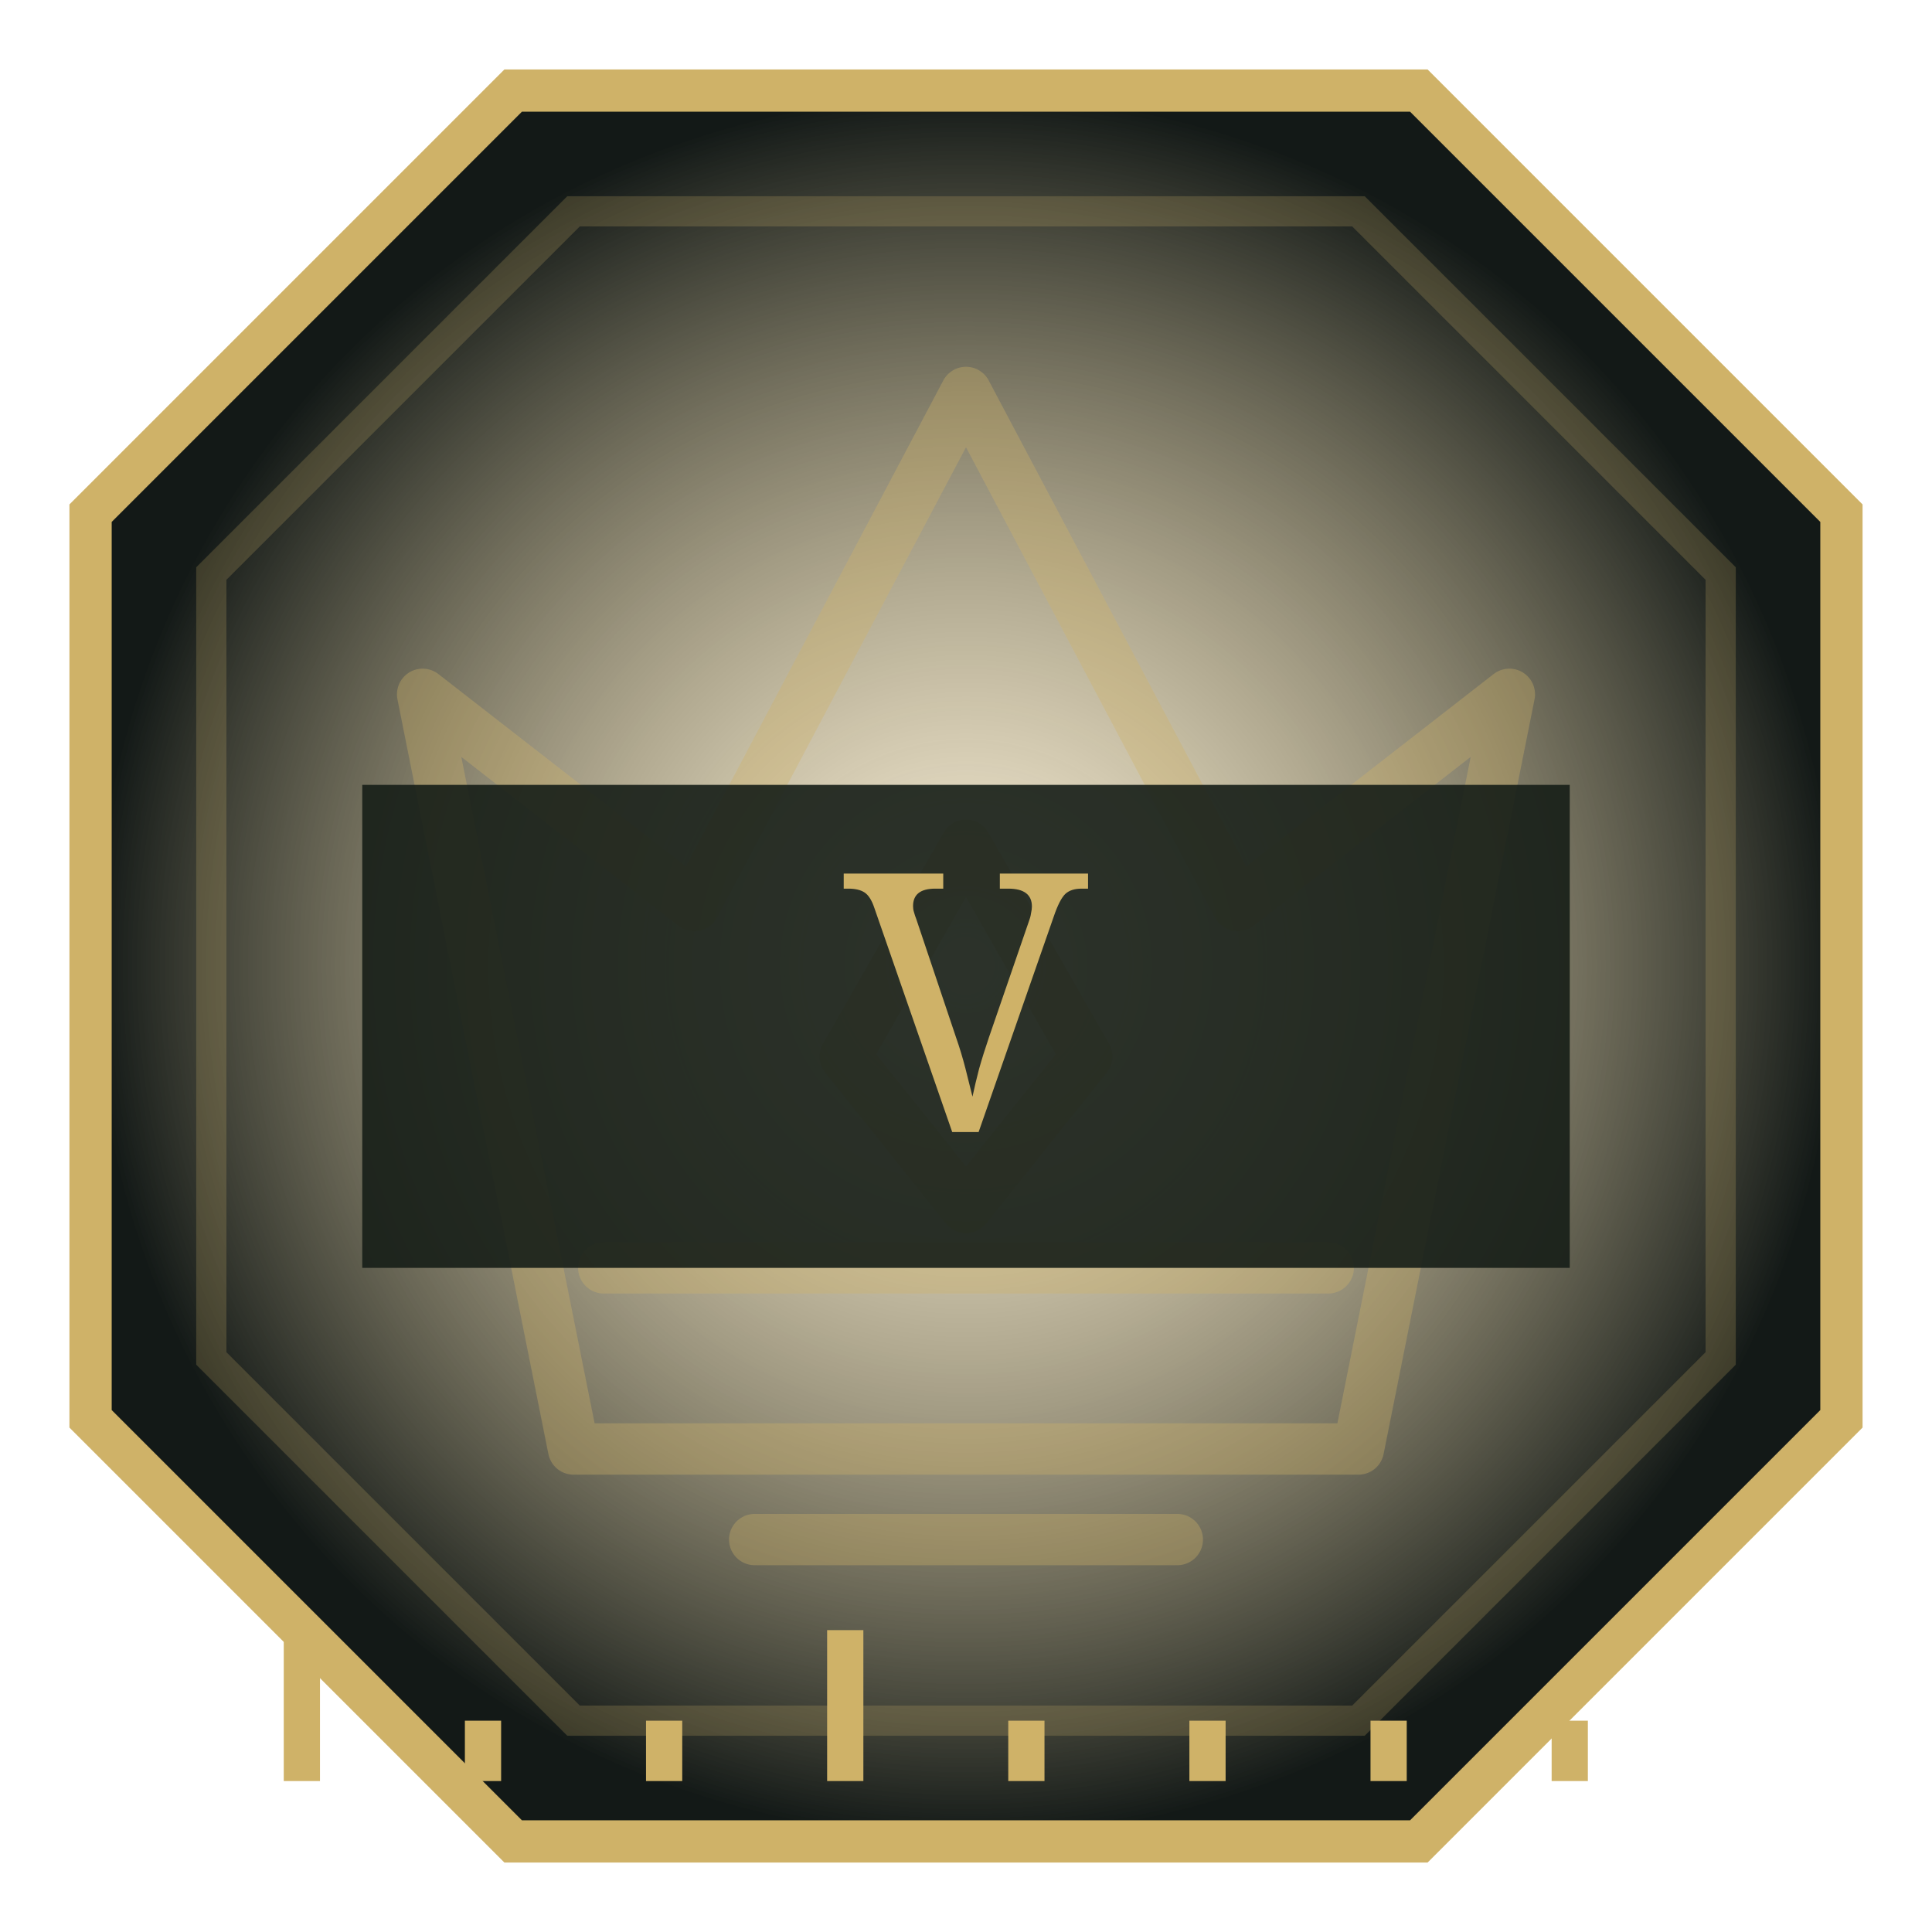
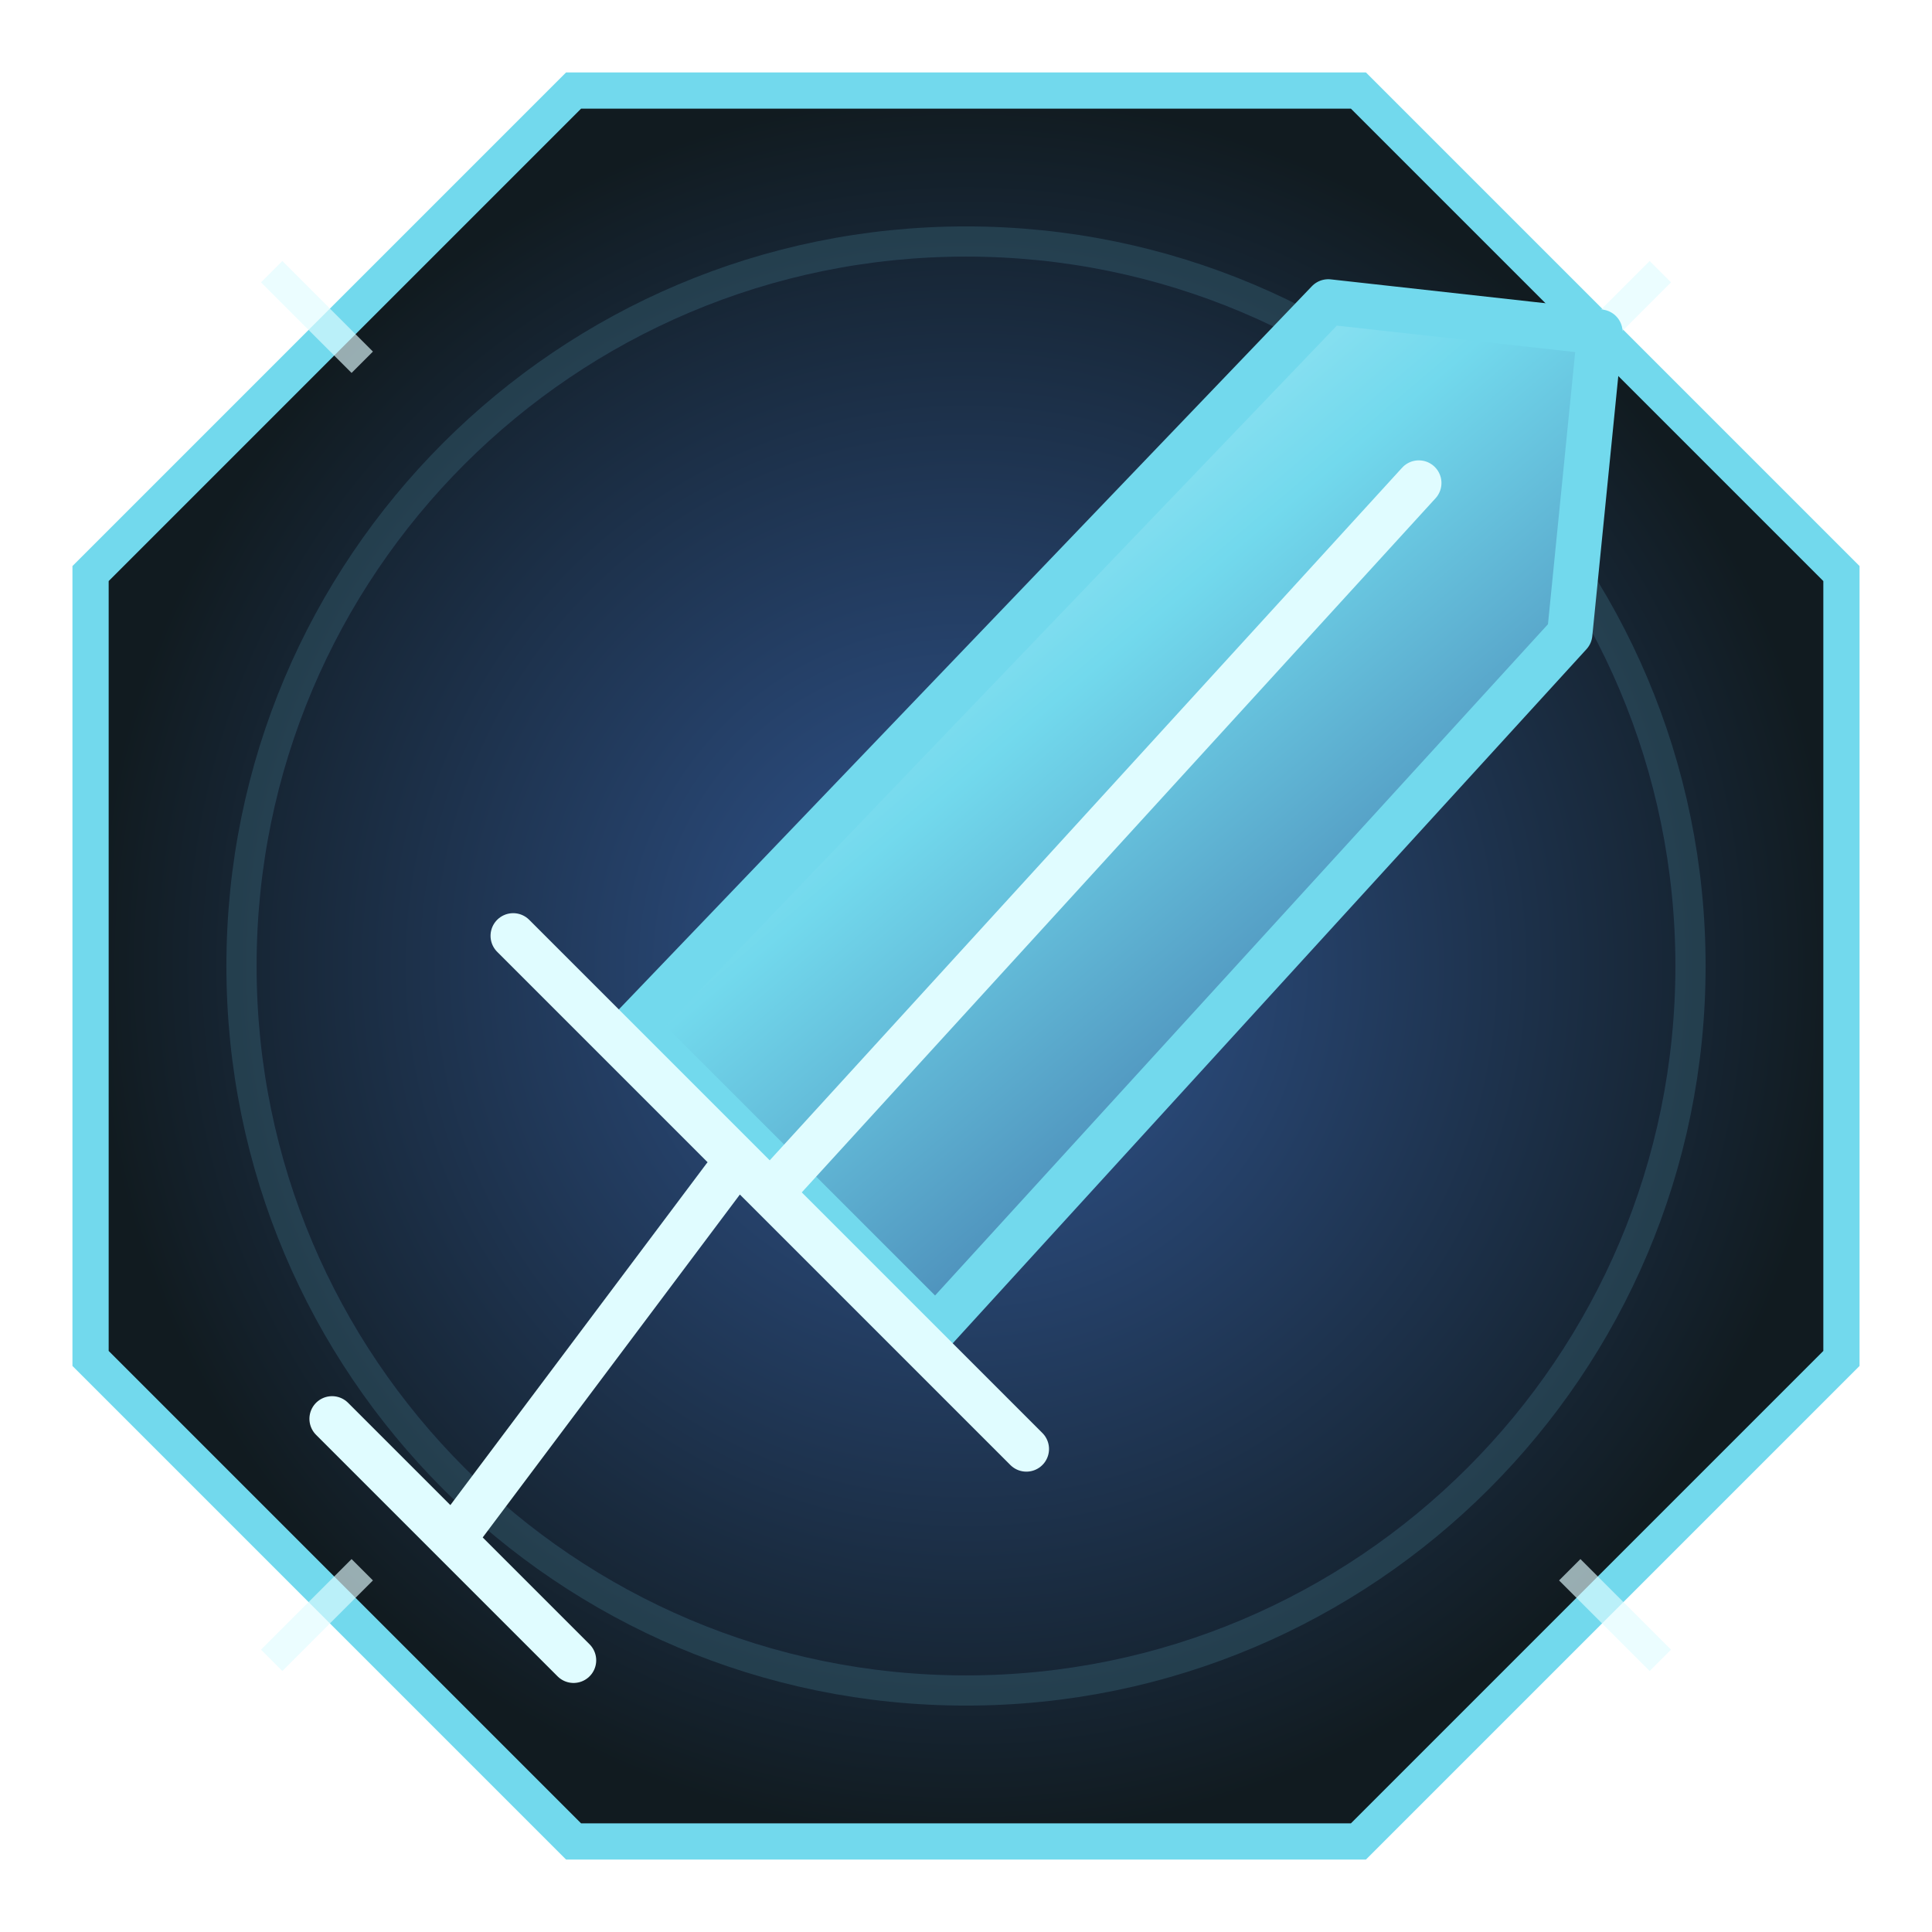
- <svg xmlns="http://www.w3.org/2000/svg" viewBox="0 0 64 64">
+ <svg xmlns="http://www.w3.org/2000/svg" viewBox="0 0 64 64" data-motif="sword" data-palette="ice">
  <defs>
    <radialGradient id="bg">
-       <stop stop-color="#cfb268" stop-opacity=".26" />
-       <stop offset="1" stop-color="#131917" />
+       <stop stop-color="#315794" />
+       <stop offset="1" stop-color="#111b20" />
    </radialGradient>
+     <linearGradient id="art" x2=".8" y2="1">
+       <stop stop-color="#e0fcff" />
+       <stop offset=".45" stop-color="#72d9ed" />
+       <stop offset="1" stop-color="#315794" />
+     </linearGradient>
  </defs>
-   <path d="M17 3h30l14 14v30L47 61H17L3 47V17z" fill="url(#bg)" stroke="#cfb268" stroke-width="1.4" />
-   <path d="M19 7h26l12 12v26L45 57H19L7 45V19z" fill="none" stroke="#cfb268" opacity=".22" />
-   <g fill="none" stroke="#cfb268" stroke-width="1.7" stroke-linejoin="round" stroke-linecap="round" opacity=".35">
-     <path d="M14 23l9 7 9-17 9 17 9-7-5 25H19zM20 42h24M25 51h14M32 28l4 7-4 5-4-5z" />
+   <g fill="url(#bg)" stroke="#72d9ed" stroke-width="1.2">
+     <path d="M19 3h26l16 16v26L45 61H19L3 45V19Z" />
  </g>
-   <path d="M12 26h40v16H12z" fill="#161e17" opacity=".9" />
-   <text x="32" y="37.5" fill="#cfb268" font-size="12" font-family="Georgia,serif" text-anchor="middle">V</text>
-   <g fill="none" stroke="#cfb268" stroke-width="1.2">
-     <path d="M10 59v-5" />
-     <path d="M16 59v-2" />
-     <path d="M22 59v-2" />
-     <path d="M28 59v-5" />
-     <path d="M34 59v-2" />
-     <path d="M40 59v-2" />
-     <path d="M46 59v-2" />
-     <path d="M52 59v-2" />
+   <circle cx="32" cy="32" r="24" fill="none" stroke="#72d9ed" opacity=".15" />
+   <path d="m9 9 3 3m40 40 3 3M9 55l3-3M52 12l3-3" stroke="#e0fcff" opacity=".65" />
+   <style>.shine{fill:none;stroke:#e0fcff;stroke-width:1.5}</style>
+   <g fill="url(#art)" stroke="#72d9ed" stroke-width="1.5" stroke-linecap="round" stroke-linejoin="round">
+     <path d="m44 10 9 1-1 10-21 23-10-10Z" />
+     <path class="shine" d="m47 16-21 23M17 31l17 17m-10-9-9 12m-4-4 8 8" />
  </g>
</svg>
